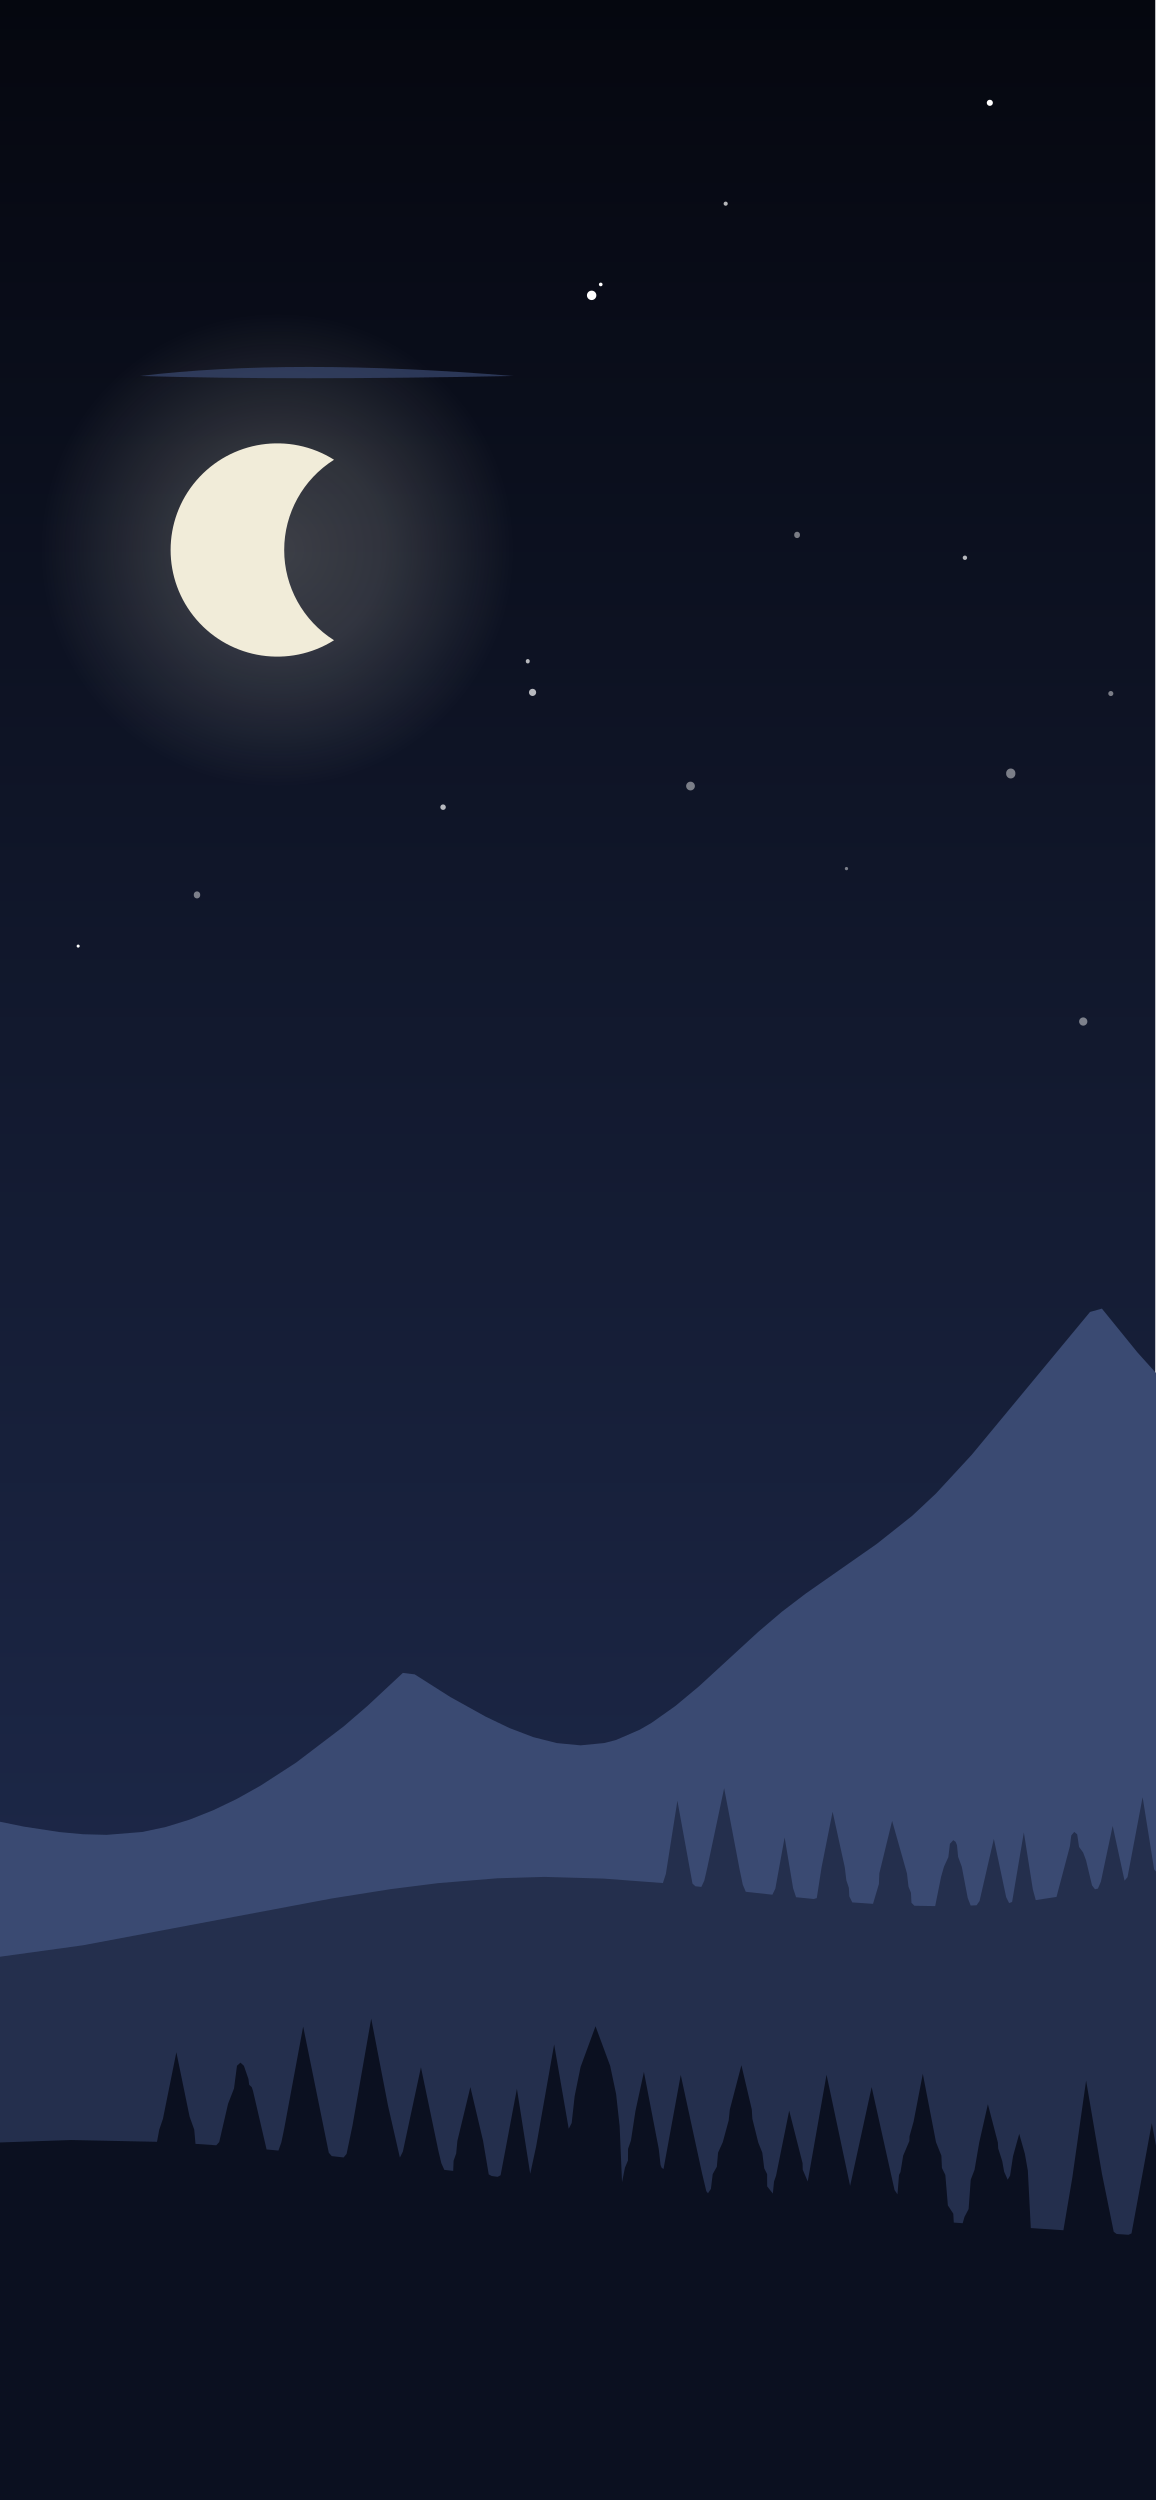
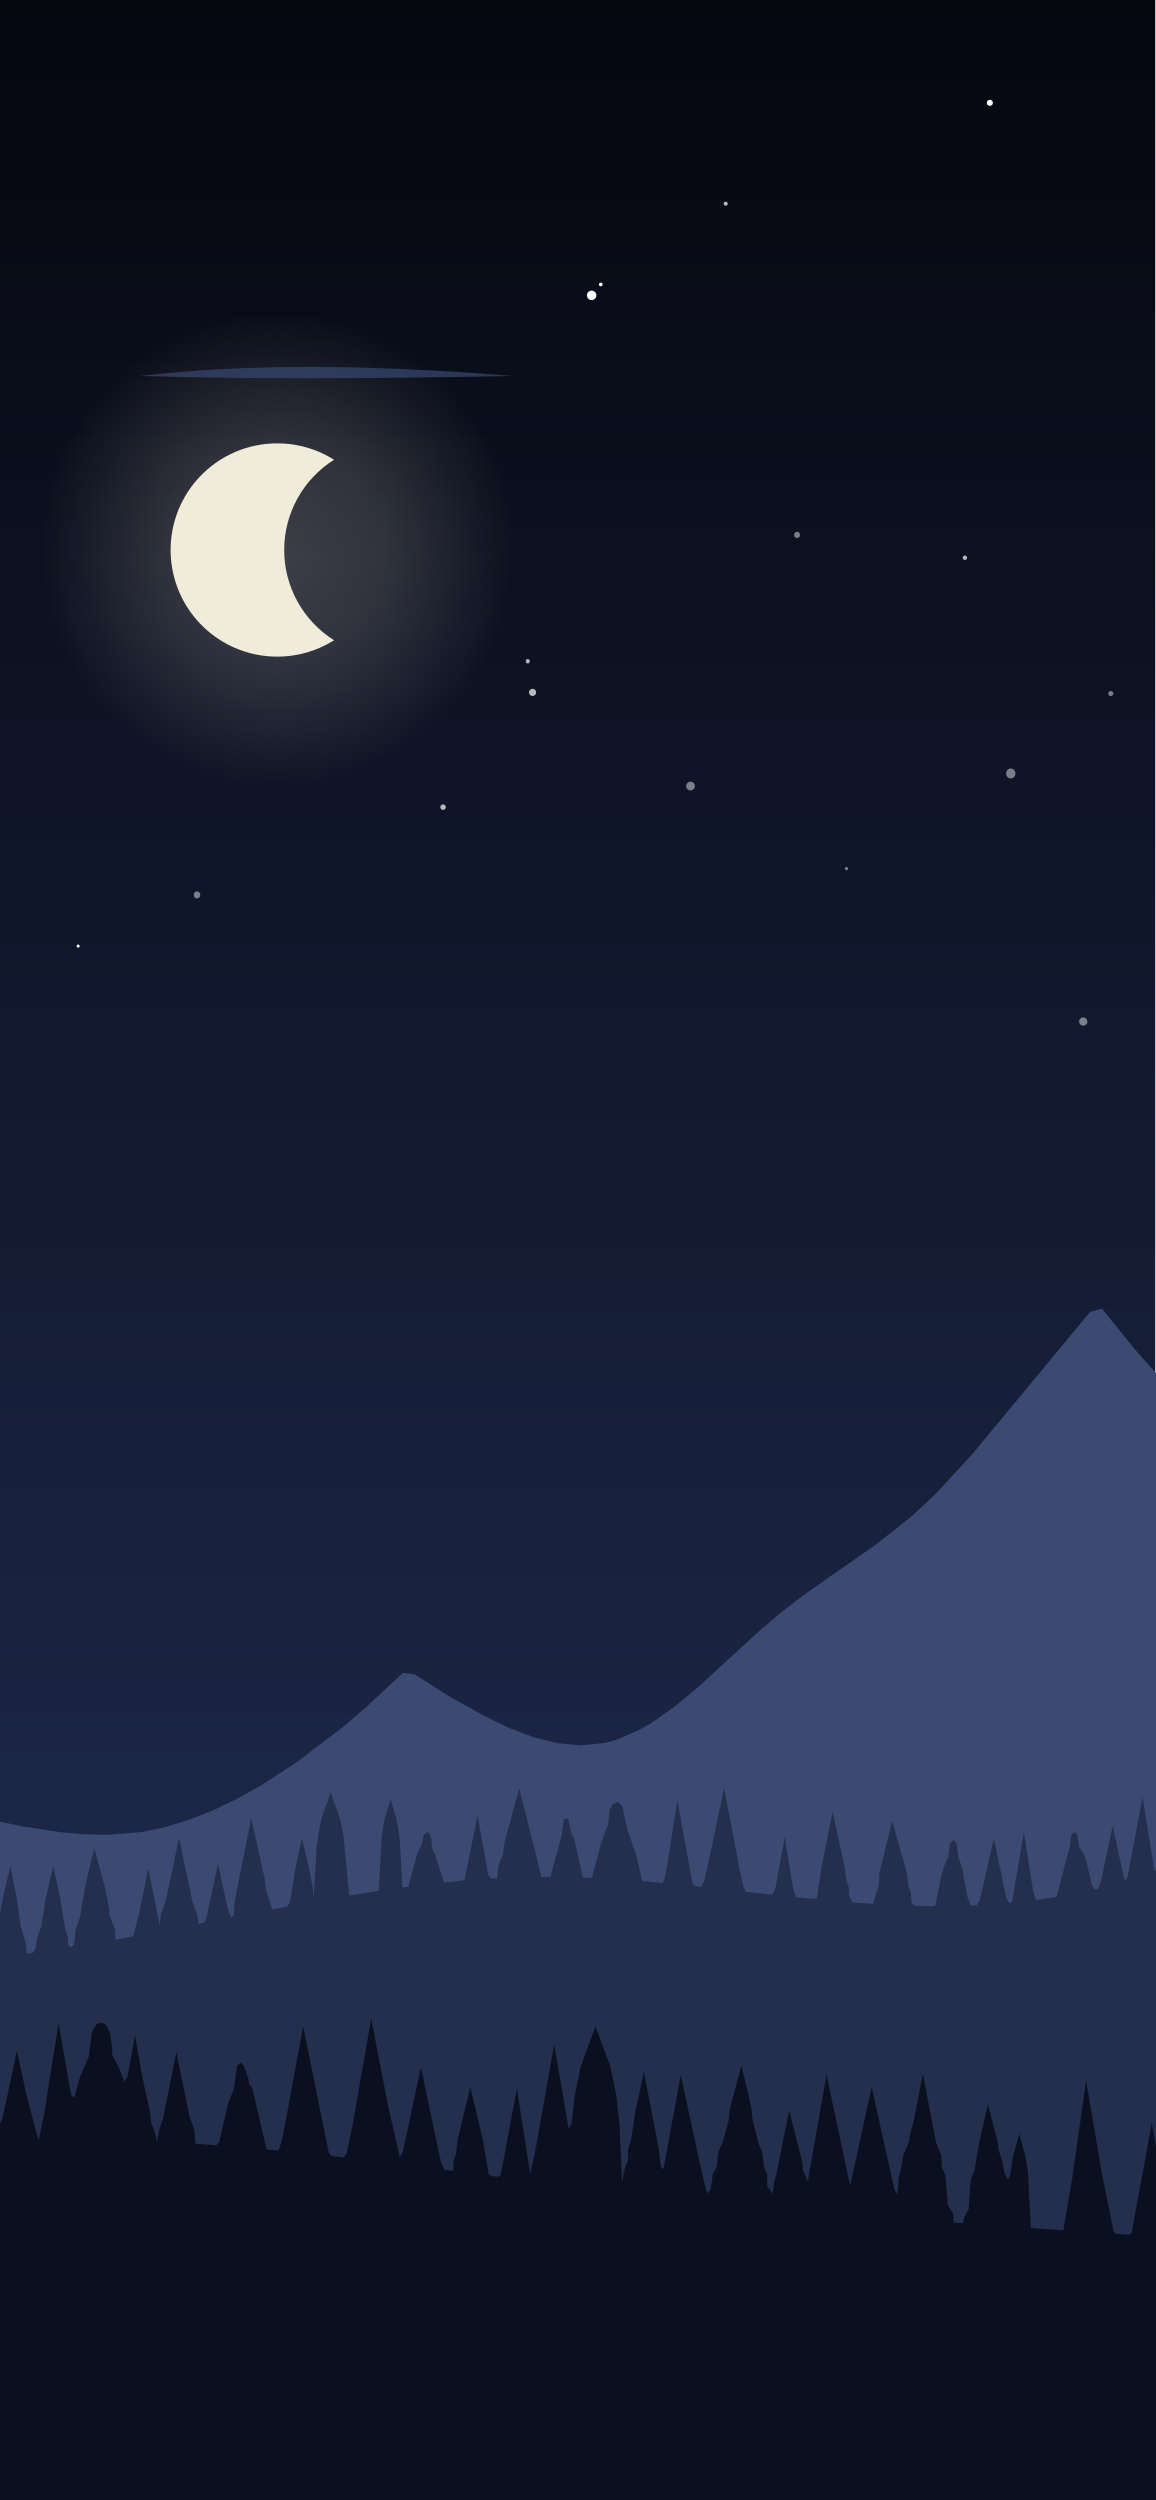
<svg xmlns="http://www.w3.org/2000/svg" width="390" height="844" viewBox="0 0 390 844">
  <defs>
    <linearGradient id="ridgescape-28o1piejmy2" gradientUnits="userSpaceOnUse" x1="0" y1="0" x2="0" y2="844">
      <stop offset="0" stop-color="#05070f" />
      <stop offset="1" stop-color="#24325a" />
    </linearGradient>
    <radialGradient id="ridgescape-1bh0o7m932m" gradientUnits="userSpaceOnUse" cx="93.6" cy="185.68" r="80.1">
      <stop offset="0" stop-color="#f1ecd9" stop-opacity="0.21" />
      <stop offset="0.45" stop-color="#f1ecd9" stop-opacity="0.158" />
      <stop offset="1" stop-color="#f1ecd9" stop-opacity="0" />
    </radialGradient>
    <linearGradient id="ridgescape-19bid49fkdc" gradientUnits="userSpaceOnUse" x1="0" y1="58.76" x2="0" y2="124.76">
      <stop offset="0" stop-color="#3d4c74" />
      <stop offset="1" stop-color="#394870" />
    </linearGradient>
    <linearGradient id="ridgescape-6mv0kxg9mo" gradientUnits="userSpaceOnUse" x1="0" y1="229.6" x2="0" y2="349.6">
      <stop offset="0" stop-color="#36446b" />
      <stop offset="1" stop-color="#344268" />
    </linearGradient>
  </defs>
  <path d="M0 0H390V844H0Z" fill="url(#ridgescape-28o1piejmy2)" />
  <path d="M374.15 234.14A0.86 0.86 0 1 1 375.87 234.14A0.86 0.86 0 1 1 374.15 234.14ZM339.68 261.13A1.56 1.56 0 1 1 342.79 261.13A1.56 1.56 0 1 1 339.68 261.13ZM65.43 302.12A1.08 1.08 0 1 1 67.58 302.12A1.08 1.08 0 1 1 65.43 302.12ZM364.31 344.87A1.39 1.39 0 1 1 367.09 344.87A1.39 1.39 0 1 1 364.31 344.87ZM285.21 293.24A0.56 0.56 0 1 1 286.33 293.24A0.56 0.56 0 1 1 285.21 293.24ZM231.64 265.37A1.47 1.47 0 1 1 234.59 265.37A1.47 1.47 0 1 1 231.64 265.37ZM268.13 180.59A0.97 0.97 0 1 1 270.06 180.59A0.97 0.97 0 1 1 268.13 180.59Z" fill="#ffffff" opacity="0.45" />
  <path d="M148.65 272.5A0.93 0.93 0 1 1 150.51 272.5A0.93 0.93 0 1 1 148.65 272.5ZM177.52 223.24A0.66 0.66 0 1 1 178.83 223.24A0.66 0.66 0 1 1 177.52 223.24ZM178.57 233.75A1.22 1.22 0 1 1 181.01 233.75A1.22 1.22 0 1 1 178.57 233.75ZM325.01 188.3A0.74 0.74 0 1 1 326.5 188.3A0.74 0.74 0 1 1 325.01 188.3ZM244.29 68.76A0.7 0.7 0 1 1 245.69 68.76A0.7 0.7 0 1 1 244.29 68.76Z" fill="#ffffff" opacity="0.7" />
  <path d="M202.19 96.03A0.62 0.62 0 1 1 203.43 96.03A0.62 0.62 0 1 1 202.19 96.03ZM25.87 319.4A0.52 0.52 0 1 1 26.91 319.4A0.52 0.52 0 1 1 25.87 319.4ZM198.15 99.71A1.59 1.59 0 1 1 201.33 99.71A1.59 1.59 0 1 1 198.15 99.71ZM333.13 34.71A1.03 1.03 0 1 1 335.2 34.71A1.03 1.03 0 1 1 333.13 34.71Z" fill="#ffffff" />
  <path d="M13.5 185.68A80.1 80.1 0 1 1 173.7 185.68A80.1 80.1 0 1 1 13.5 185.68Z" fill="url(#ridgescape-1bh0o7m932m)" />
  <path d="M112.77 155.21A36 36 0 1 0 112.77 216.15A36 36 0 0 1 112.77 155.21Z" fill="#f1ecd9" />
  <path d="M47.24 126.93Q98.43 120.83 173.19 126.93Q98.43 128.46 47.24 126.93Z" fill="url(#ridgescape-19bid49fkdc)" opacity="0.7" />
  <path d="M498.04 336.35Q531.9 321.97 596.97 336.35Q531.9 339.94 498.04 336.35ZM469.95 322.76Q546.47 315.06 696.35 322.76Q546.47 324.69 469.95 322.76Z" fill="url(#ridgescape-6mv0kxg9mo)" opacity="0.7" />
  <path d="M-4 614.21L8 616.66L20 618.5L28 619.24L36 619.45L48 618.48L56 616.78L64 614.31L72 611.13L80 607.29L88 602.81L100 595.03L116 582.86L124 575.97L136 564.78L140 565.27L152 572.9L164 579.56L172 583.39L180 586.45L188 588.47L196 589.23L204 588.45L208 587.41L216 583.94L220 581.61L228 575.95L236 569.28L256 550.91L264 544.1L272 538L296 521.22L308 511.7L316 504.19L328 491.2L368 442.91L372 441.79L384 456.58L396 469.91L396 844L-4 844Z" fill="#3a4a72" />
-   <path d="M-4 661.14L27.97 656.73L111.9 640.94L131.88 637.77L147.86 635.75L167.84 634.11L183.83 633.64L203.81 634.21L223.79 635.72L224.79 632.66L228.69 607.9L233.78 635.9L234.78 636.81L236.78 637.02L237.78 634.85L238.78 630.53L244.47 603.69L249.77 631.52L250.77 636.28L251.77 638.66L260.76 639.65L261.76 637.57L264.89 620.31L267.75 637.45L268.75 640.5L274.74 641.1L275.74 640.79L277.36 630.4L281.09 611.63L285.2 630.4L285.73 634.78L286.58 637.35L286.73 640.21L287.73 642.25L294.73 642.73L296.72 636.03L296.86 632.44L301.18 614.72L306.19 632.44L306.71 636.94L307.54 638.99L307.71 642.39L308.71 643.38L315.71 643.5L317.7 633.63L318.7 630.15L320.16 626.98L320.69 622.47L321.81 621.24L322.6 621.78L323.08 622.94L323.46 626.85L324.7 630.23L326.7 640.73L327.7 643.31L329.69 643.22L330.69 641.8L335.52 620.81L339.68 640.48L340.68 642.48L341.68 642.1L345.65 618.6L348.68 637.82L349.67 641.47L356.67 640.4L361.19 623.33L361.66 619.65L362.66 618.45L363.66 619.27L364.29 623.52L365.66 625.4L366.66 628.08L368.66 636.49L369.66 637.81L370.66 637.58L371.65 635.27L375.64 616.42L379.65 634.91L380.65 633.7L385.75 606.72L389.64 631.12L390.64 632.25L391.58 626.37L392.63 623.71L393.06 620.3L395.63 610.97L395.63 844L-4 844Z" fill="#242f4d" />
-   <path d="M-4 723.43L24 722.47L53 723.07L53.76 718.97L55 715.34L59.54 692.82L64 714.55L65.58 718.97L66 723.77L73 724.25L74 723.17L77 710.21L79 705.07L80 697.39L81.17 696.35L82.34 697.41L83.88 701.87L84.12 703.8L85 704.64L85.42 705.92L90 725.65L94 726.03L95 723.2L96 718.34L102.35 684.14L111 726.76L112 727.9L116 728.35L117 727.16L119 717.58L125.32 681.48L131 710.89L135 728.4L136 726.38L142.11 697.91L148 726.12L149 730.31L150 732.54L153 732.89L153.13 729.48L154 727.02L154.41 722.76L158.8 704.59L163.09 722.76L165 734.07L166 734.62L168 734.89L169 734.36L174.51 705.15L179 733.86L181 724.61L187.08 690.18L192 718.66L193 716.73L194 707.65L196 697.81L201.05 684.06L206 697.46L208 706.95L209.19 717.78L210 736.72L210.97 731.84L212 729.38L212.03 725.44L213 722.67L214.53 712.64L217.39 699.47L222.39 725.44L223 730.86L223.38 731.84L224 732.27L229.82 700.51L237 733.64L238.45 739.74L239 740.45L240 738.98L240.61 733.98L242 731.48L242.42 726.71L244 723.22L246 715.85L246.39 712.16L250.3 697.21L253.81 712.16L254 715.3L256 723.36L257.35 726.71L258 732.02L258.98 733.98L259 738.12L260.91 740.55L261.31 736.47L262 734.48L266.43 712.54L270.95 730.3L271 732.47L272.69 736.47L279.04 700.41L287 737.94L294.27 704.6L302 739.36L302.99 740.8L303.5 734.27L304 733.29L304.91 727.74L307 722.8L307.05 721.21L308.44 716.21L311.54 700.1L316 723.21L317.81 727.74L318 731.91L319.15 734.27L320 744.54L321.83 747.33L322 750.34L325 750.56L325.61 748.42L327 745.78L327.72 735.86L329 732.53L330.59 723.3L333.51 710.38L336.88 723.3L337 725.36L338.36 729.58L339 733.17L340.19 735.86L341 734.49L342 727.91L344.09 720.38L346 727.13L347 732.79L348 752.19L359 752.93L362 735.24L366.67 702.36L372 733.75L376 753.47L377 754.19L381 754.46L382 753.99L388.85 716.77L396 755.32L396 844L-4 844Z" fill="#0b1020" />
+   <path d="M-4 661.14L-3 659.73L-2.71 655.9L-1 651.27L0.72 641.9L3.5 629.96L5.83 641.9L6.99 650.39L8.7 655.9L8.99 659.58L10.99 659.31L11.99 657.8L12.57 654.2L13.99 650.1L15.36 641.1L17.99 629.94L20.38 641.1L21.98 651.19L22.93 654.2L22.98 656.68L23.98 657.38L24.98 656.55L25.54 651.43L26.97 647.37L28.78 636.59L31.83 623.95L35.24 636.59L36.85 644.01L36.97 646.66L38.85 651.43L38.96 654.82L44.96 653.73L46.96 646.01L50.03 630.78L53.95 650.08L54.27 646.4L55.95 641.85L60.46 620.5L64.94 641.89L66.59 646.4L66.94 649.5L68.94 649.11L69.93 646.4L73.57 629.24L76.93 644.48L77.93 647.34L78.93 646.53L79.31 641.35L84.81 613.89L89.28 633.93L89.92 638.39L91.91 644.61L96.91 643.66L97.91 642.31L99.65 631.04L101.95 620.67L104.4 631.04L105.69 637.83L105.9 641.14L106.9 623.52L107.9 616.69L108.9 612.82L111.67 605.13L114.89 614.33L115.89 619.24L117.89 639.93L127.88 638.35L128.88 619.56L129.88 614.01L131.85 607.33L133.88 614.22L134.87 620.01L135.87 637.21L137.87 636.95L140.87 625.76L142.51 622.49L142.98 619.66L144.17 618.54L144.87 618.86L145.63 620.63L145.86 623.98L146.86 626.09L149.86 635.55L155.86 634.97L156.85 634.52L161.23 612.9L164.85 633L165.85 634.23L167.84 634.11L168.37 629.44L169.84 625.9L170.21 622.5L175.27 603.74L182.83 633.65L185.83 633.65L189.72 619.26L190.34 614.47L191.15 613.76L192.01 614.56L192.92 619.11L193.82 620.67L196.82 633.88L199.81 634L202.81 622.71L205.35 615.6L205.81 611.01L206.81 609.07L208.28 608.42L209.05 608.67L210.17 610.01L211.8 617.66L214.8 626.34L216.8 635L223.79 635.72L224.79 632.66L228.69 607.9L233.78 635.9L234.78 636.81L236.78 637.02L237.78 634.85L238.78 630.53L244.47 603.69L249.77 631.52L250.77 636.28L251.77 638.66L260.76 639.65L261.76 637.57L264.89 620.31L267.75 637.45L268.75 640.5L274.74 641.1L275.74 640.79L277.36 630.4L281.09 611.63L285.2 630.4L285.73 634.78L286.58 637.35L286.73 640.21L287.73 642.25L294.73 642.73L296.72 636.03L296.86 632.44L301.18 614.72L306.19 632.44L306.71 636.94L307.54 638.99L307.71 642.39L308.71 643.38L311.71 643.45L315.71 643.5L317.7 633.63L318.7 630.15L320.16 626.98L320.69 622.47L321.7 621.25L322.48 621.61L323.08 622.94L323.46 626.85L324.7 630.23L326.7 640.73L327.7 643.31L329.69 643.22L330.69 641.8L335.52 620.81L339.68 640.48L340.68 642.48L341.68 642.1L345.65 618.6L348.68 637.82L349.67 641.47L356.67 640.4L361.19 623.33L361.66 619.65L362.66 618.45L363.66 619.27L364.29 623.52L365.66 625.4L366.66 628.08L368.66 636.49L369.66 637.81L370.66 637.58L371.65 635.27L375.64 616.42L379.65 634.91L380.65 633.7L385.75 606.72L389.64 631.12L390.64 632.25L391.58 626.37L392.63 623.71L393.06 620.3L395.63 610.97L395.63 844L-4 844Z" fill="#242f4d" />
+   <path d="M-4 723.43L-1 723.25L-0.49 718.5L1 714.41L5.69 692.36L9 707.46L13 722.65L15 713.26L19.77 683.02L24 707.12L25 708.29L27 701.2L29.96 694.31L31 686.03L32.56 683.44L34.03 682.85L35.08 683.14L36 683.95L37 685.84L37.82 690.59L37.91 693.78L40 697.68L42 702.83L43 701.2L45.58 687.16L48 700.93L50.58 712.7L51 716.52L52.15 719.28L53 723.07L53.76 718.97L55 715.34L59.54 692.82L64 714.55L65.58 718.97L66 723.77L73 724.25L74 723.17L77 710.21L79 705.07L80 697.39L81.17 696.35L82.34 697.41L83.88 701.87L84.12 703.8L85 704.64L85.42 705.92L90 725.65L94 726.03L95 723.2L96 718.34L102.35 684.14L111 726.76L112 727.9L116 728.35L117 727.16L119 717.58L125.32 681.48L131 710.89L135 728.4L136 726.38L142.11 697.91L148 726.12L149 730.31L150 732.54L153 732.89L153.13 729.48L154 727.02L154.41 722.76L158.8 704.59L163.09 722.76L165 734.07L166 734.62L168 734.89L169 734.36L174.51 705.15L179 733.86L181 724.61L187.08 690.18L192 718.66L193 716.73L194 707.65L196 697.81L201.05 684.06L206 697.46L208 706.95L209.19 717.78L210 736.72L210.97 731.84L212 729.38L212.03 725.44L213 722.67L214.53 712.64L217.39 699.47L222.39 725.44L223 730.86L223.38 731.84L224 732.27L229.82 700.51L237 733.64L238.45 739.74L239 740.45L240 738.98L240.61 733.98L242 731.48L242.42 726.71L244 723.22L246 715.85L246.39 712.16L250.3 697.21L253.81 712.16L254 715.3L256 723.36L257.35 726.71L258 732.02L258.98 733.98L259 738.12L260.91 740.55L261.31 736.47L262 734.48L266.43 712.54L270.95 730.3L271 732.47L272.69 736.47L279.04 700.41L287 737.94L294.27 704.6L302 739.36L302.99 740.8L303.5 734.27L304 733.29L304.91 727.74L307 722.8L307.05 721.21L308.44 716.21L311.54 700.1L316 723.21L317.81 727.74L318 731.91L319.15 734.27L320 744.54L321.83 747.33L322 750.34L325 750.56L325.61 748.42L327 745.78L327.72 735.86L329 732.53L330.59 723.3L333.51 710.38L336.88 723.3L337 725.36L338.36 729.58L339 733.17L340.19 735.86L341 734.49L342 727.91L344.09 720.38L346 727.13L347 732.79L348 752.19L359 752.93L362 735.24L366.67 702.36L372 733.75L376 753.47L377 754.19L381 754.46L382 753.99L388.85 716.77L396 755.32L396 844L-4 844Z" fill="#0b1020" />
</svg>
